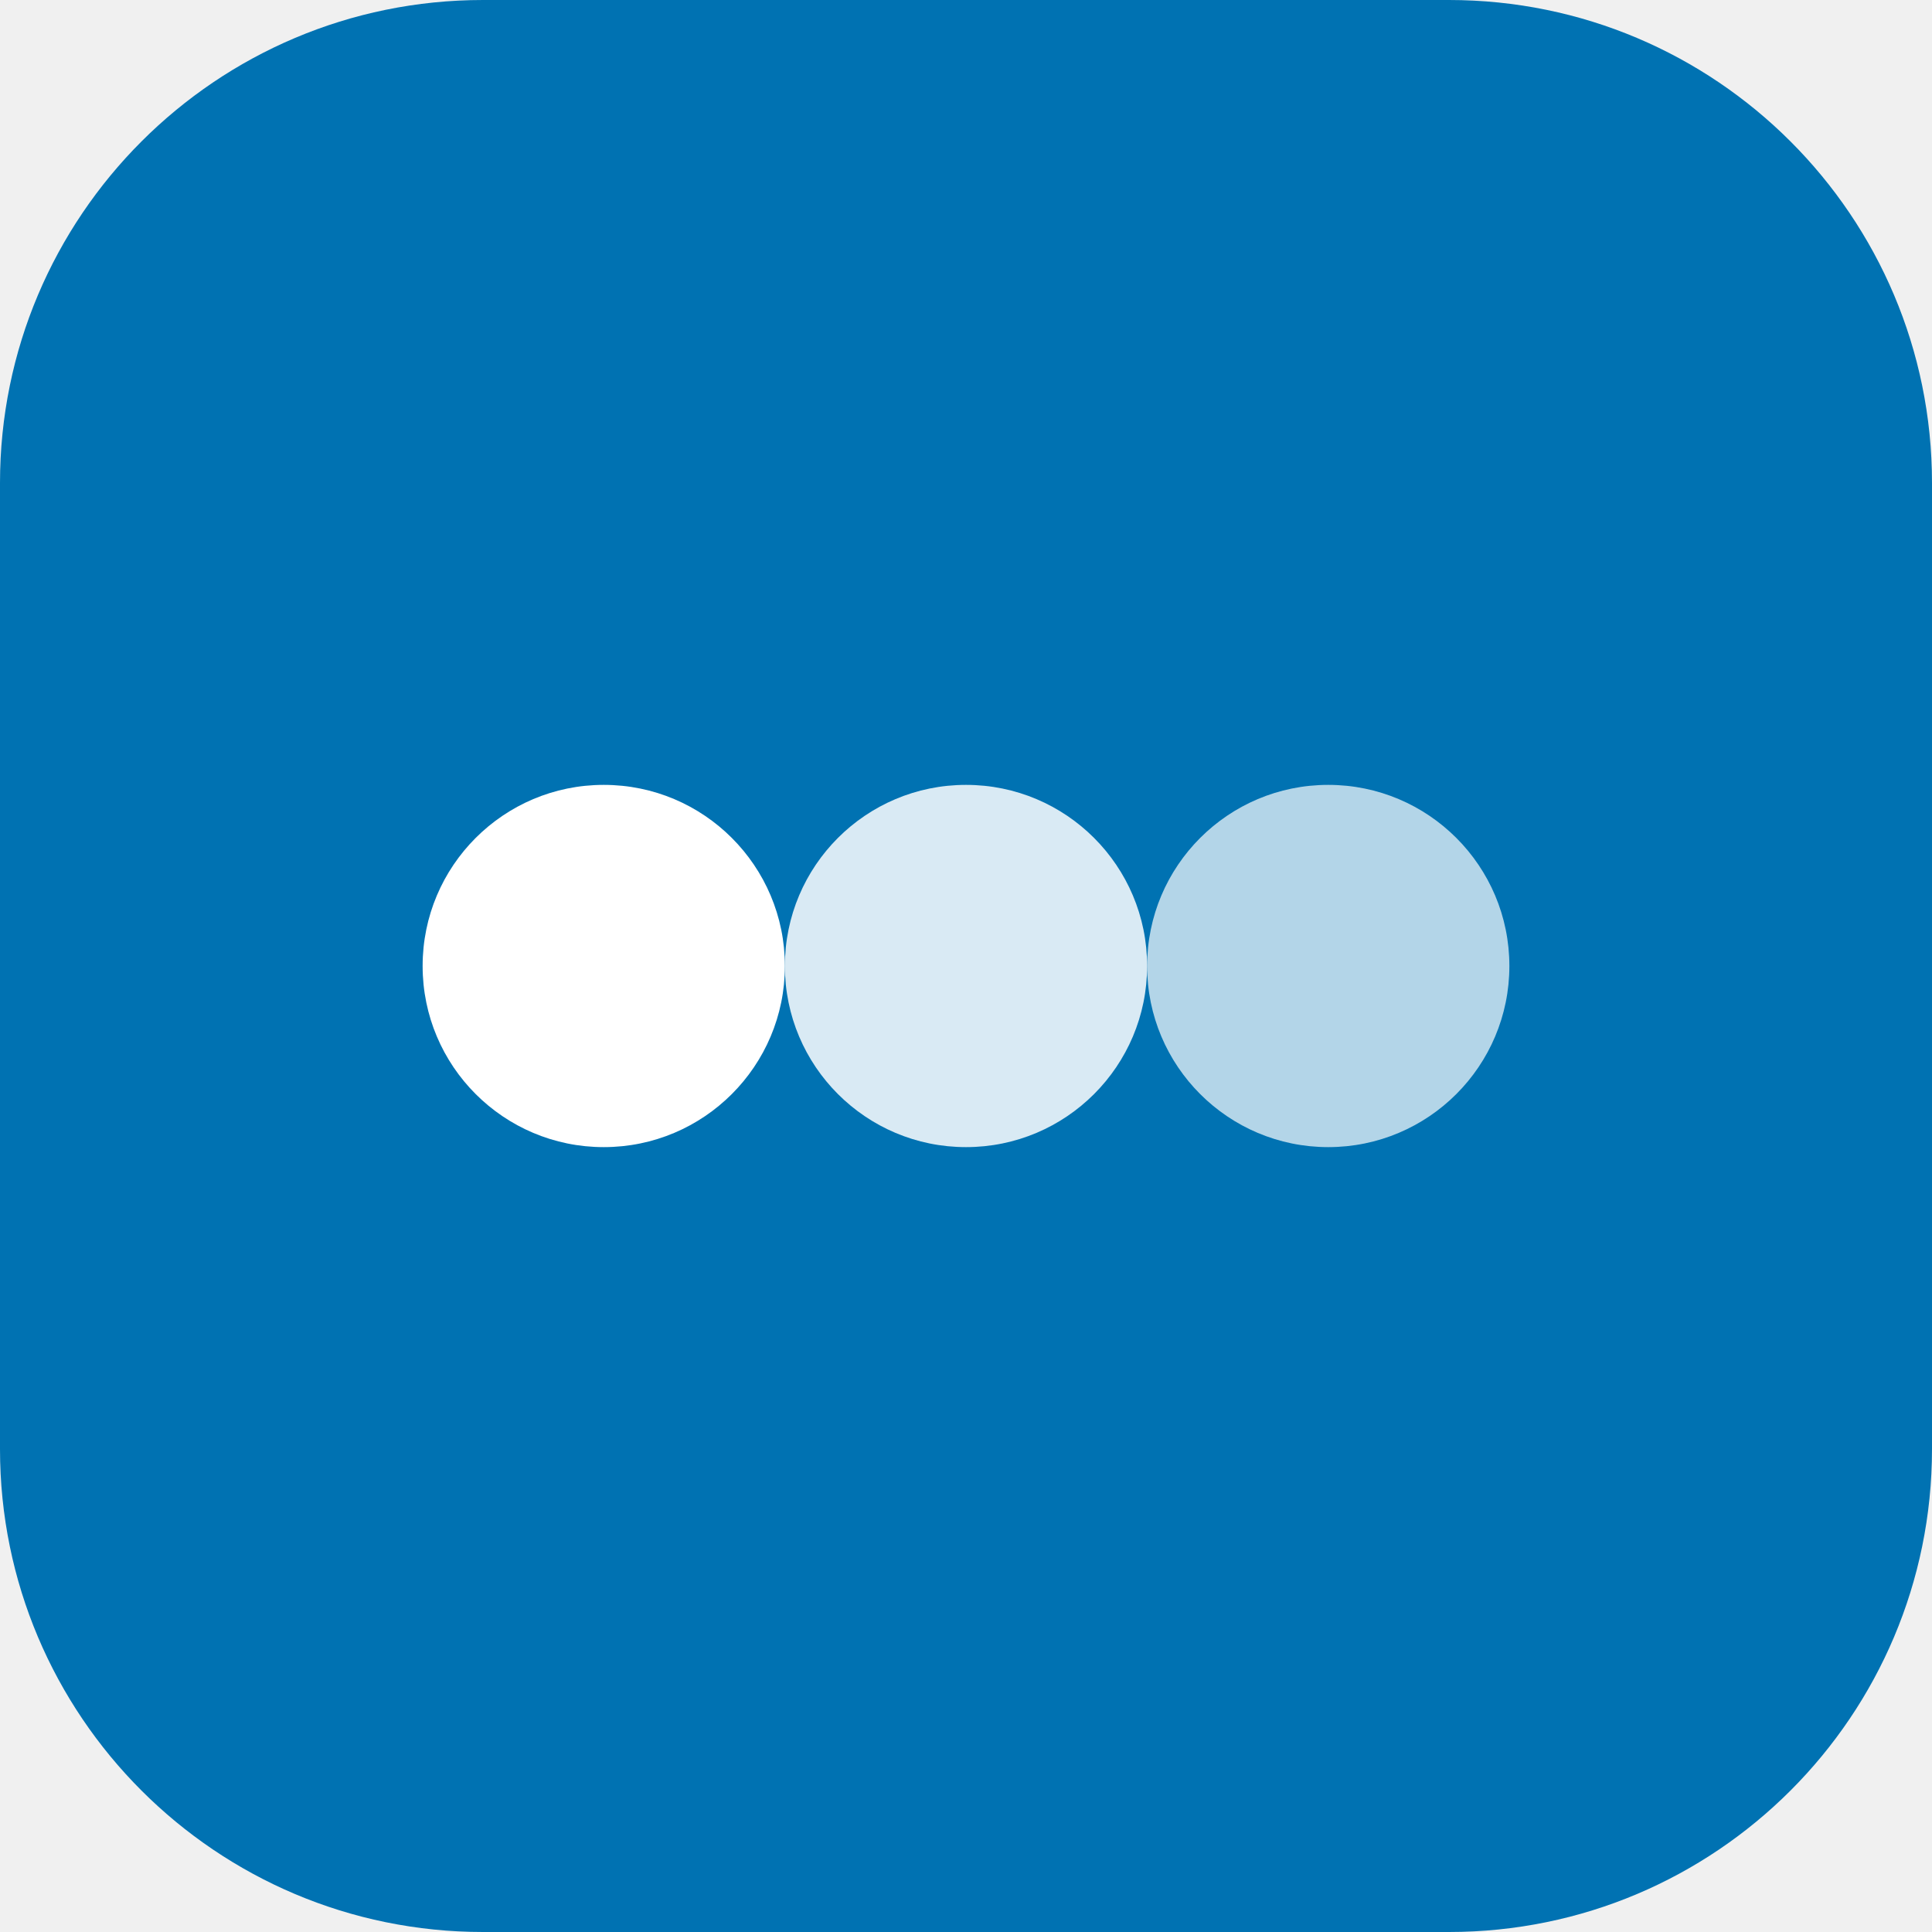
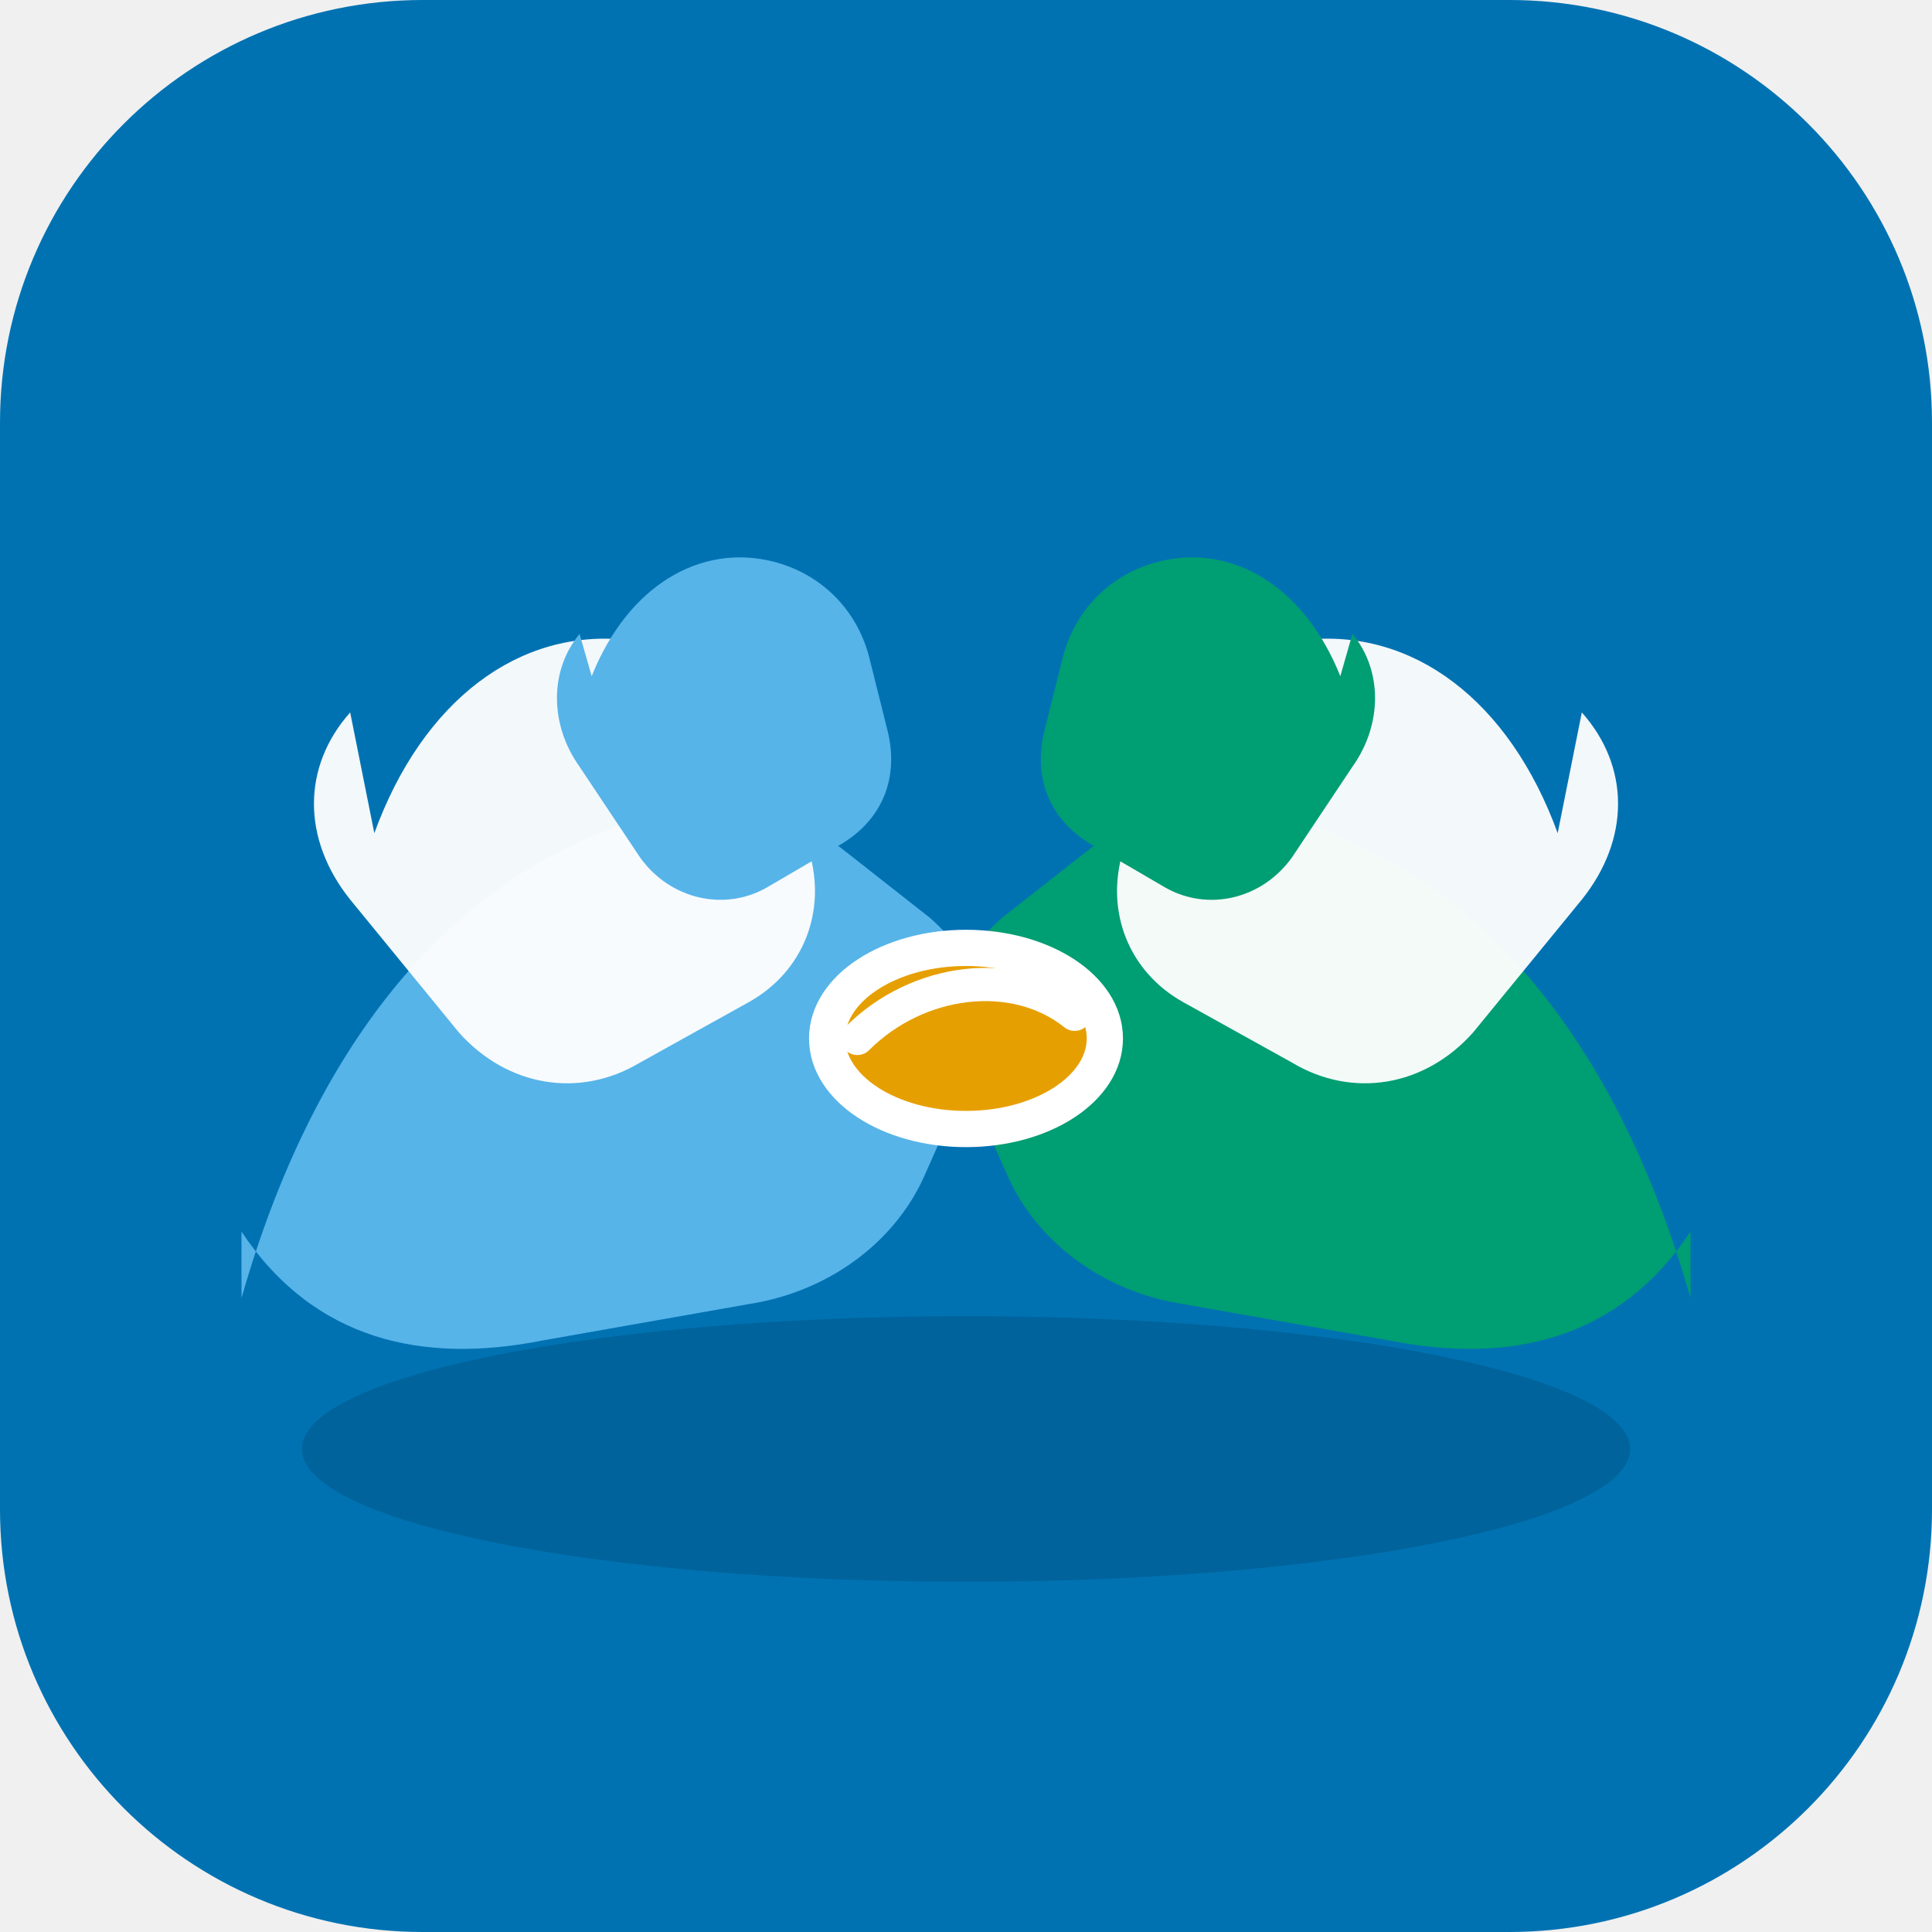
<svg xmlns="http://www.w3.org/2000/svg" viewBox="0 0 32 32" fill="none">
-   <rect width="32" height="32" rx="8" fill="#0072b2" />
-   <circle cx="10" cy="16" r="3" fill="#ffffff" />
-   <circle cx="16" cy="16" r="3" fill="#ffffff" opacity="0.85" />
-   <circle cx="22" cy="16" r="3" fill="#ffffff" opacity="0.7" />
+   <rect width="32" height="32" rx="7" fill="#0072b2" />
+   <ellipse cx="16" cy="24" rx="11" ry="2.2" fill="#004870" opacity="0.35" />
+   <path d="M4 21.5c1.2-4.2 3.4-6.8 6.2-7.8 1.4-.5 2.8-.4 3.8.4l1.4 1.1c.8.7 1.1 1.6.7 2.5l-.8 1.8c-.5 1.1-1.6 1.9-2.9 2.1l-3.4.6c-2 .4-3.8 0-5-1.8Z" fill="#56b4e9" />
+   <path d="M6.2 13.8c.8-2.2 2.4-3.4 4.2-3.2 1.2.1 2.1.8 2.5 1.9l.5 1.6c.3 1-.1 2-1 2.5l-1.8 1c-1 .6-2.2.4-3-.5l-1.8-2.2c-.8-1-.8-2.2 0-3.1Z" fill="#ffffff" opacity="0.95" />
+   <path d="M9.8 11.2c.6-1.5 1.8-2.2 3-1.9.8.2 1.4.8 1.6 1.6l.3 1.2c.2.8-.1 1.5-.8 1.9l-1.2.7c-.7.4-1.6.2-2.1-.5l-1-1.5c-.5-.7-.5-1.6 0-2.2Z" fill="#56b4e9" />
+   <path d="M28 21.5c-1.2-4.2-3.4-6.8-6.2-7.8-1.4-.5-2.8-.4-3.8.4l-1.4 1.1c-.8.7-1.1 1.6-.7 2.5l.8 1.8c.5 1.1 1.6 1.9 2.9 2.1l3.4.6c2 .4 3.8 0 5-1.8Z" fill="#009e73" />
+   <path d="M25.8 13.8c-.8-2.2-2.4-3.4-4.2-3.2-1.2.1-2.1.8-2.5 1.9l-.5 1.6c-.3 1 .1 2 1 2.5l1.8 1c1 .6 2.2.4 3-.5l1.8-2.2c.8-1 .8-2.2 0-3.1Z" fill="#ffffff" opacity="0.95" />
+   <path d="M22.2 11.2c-.6-1.5-1.8-2.2-3-1.9-.8.2-1.4.8-1.6 1.6l-.3 1.2c-.2.8.1 1.5.8 1.9l1.2.7c.7.4 1.6.2 2.1-.5l1-1.5c.5-.7.5-1.6 0-2.2Z" fill="#009e73" />
+   <ellipse cx="16" cy="17.2" rx="2.3" ry="1.5" fill="#e69f00" stroke="#ffffff" stroke-width="0.6" />
+   <path d="M14.2 17.2c1-1 2.6-1.2 3.6-.4" stroke="#ffffff" stroke-width="0.55" stroke-linecap="round" />
</svg>
